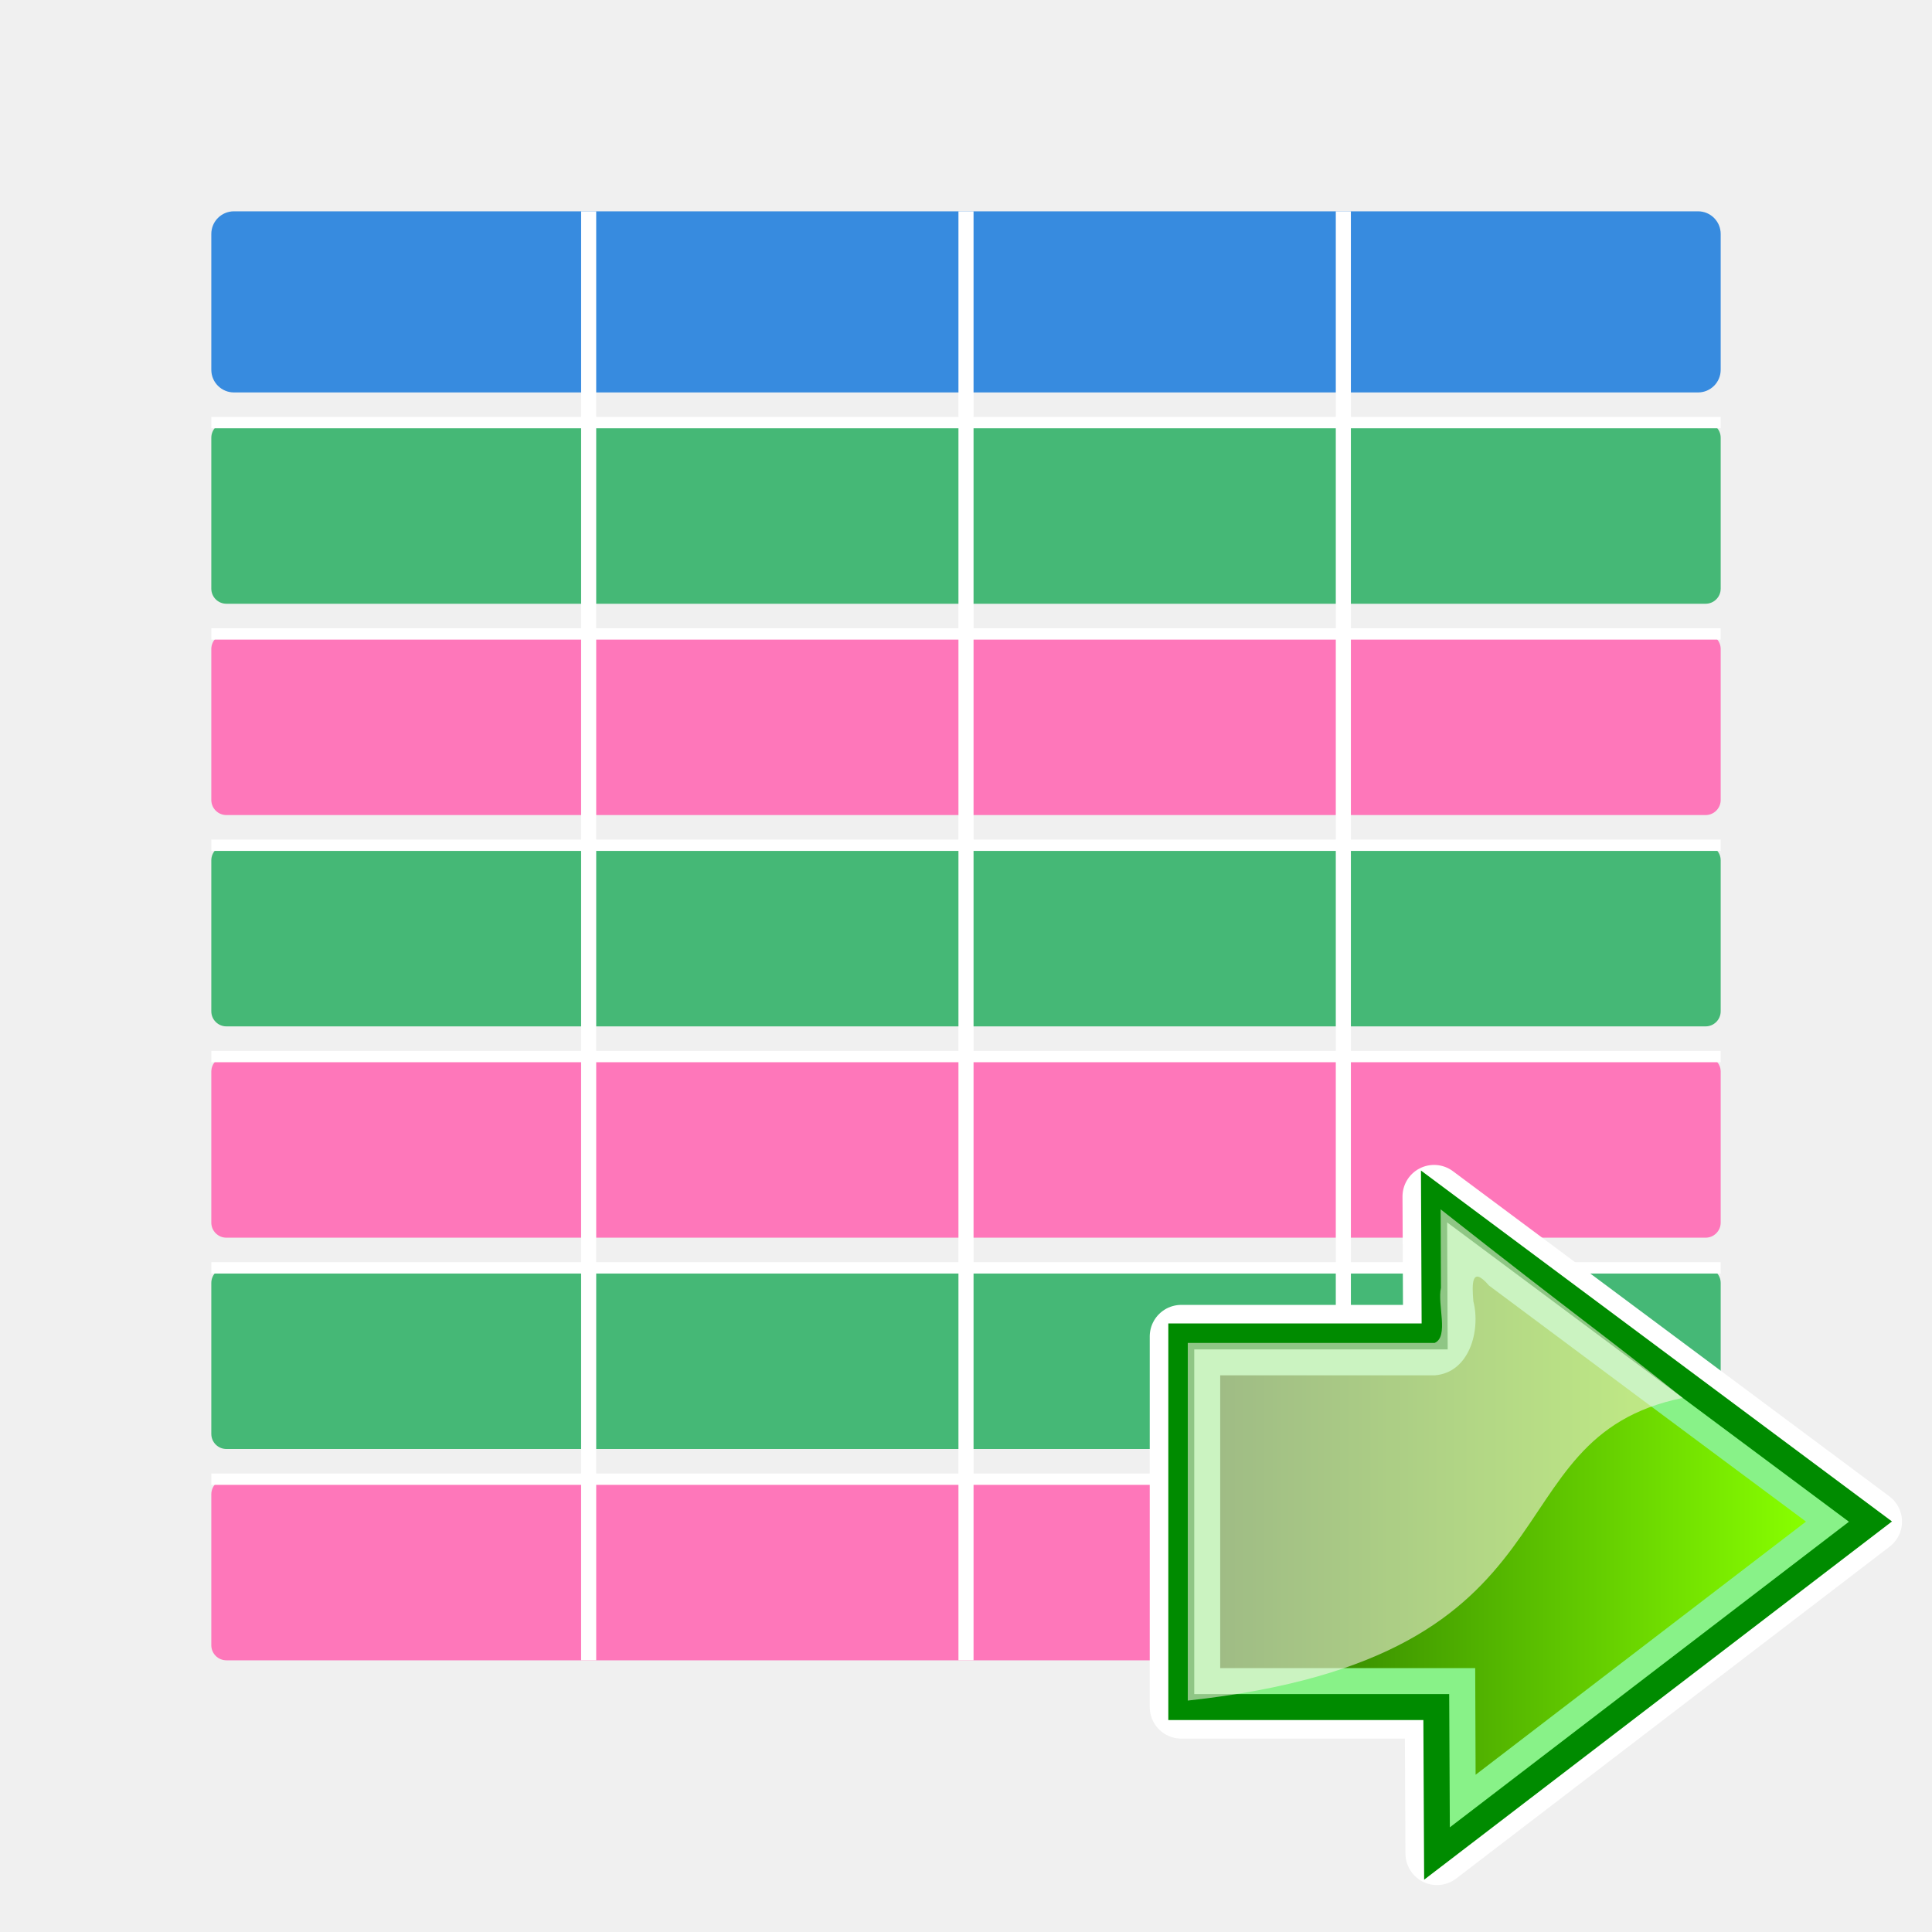
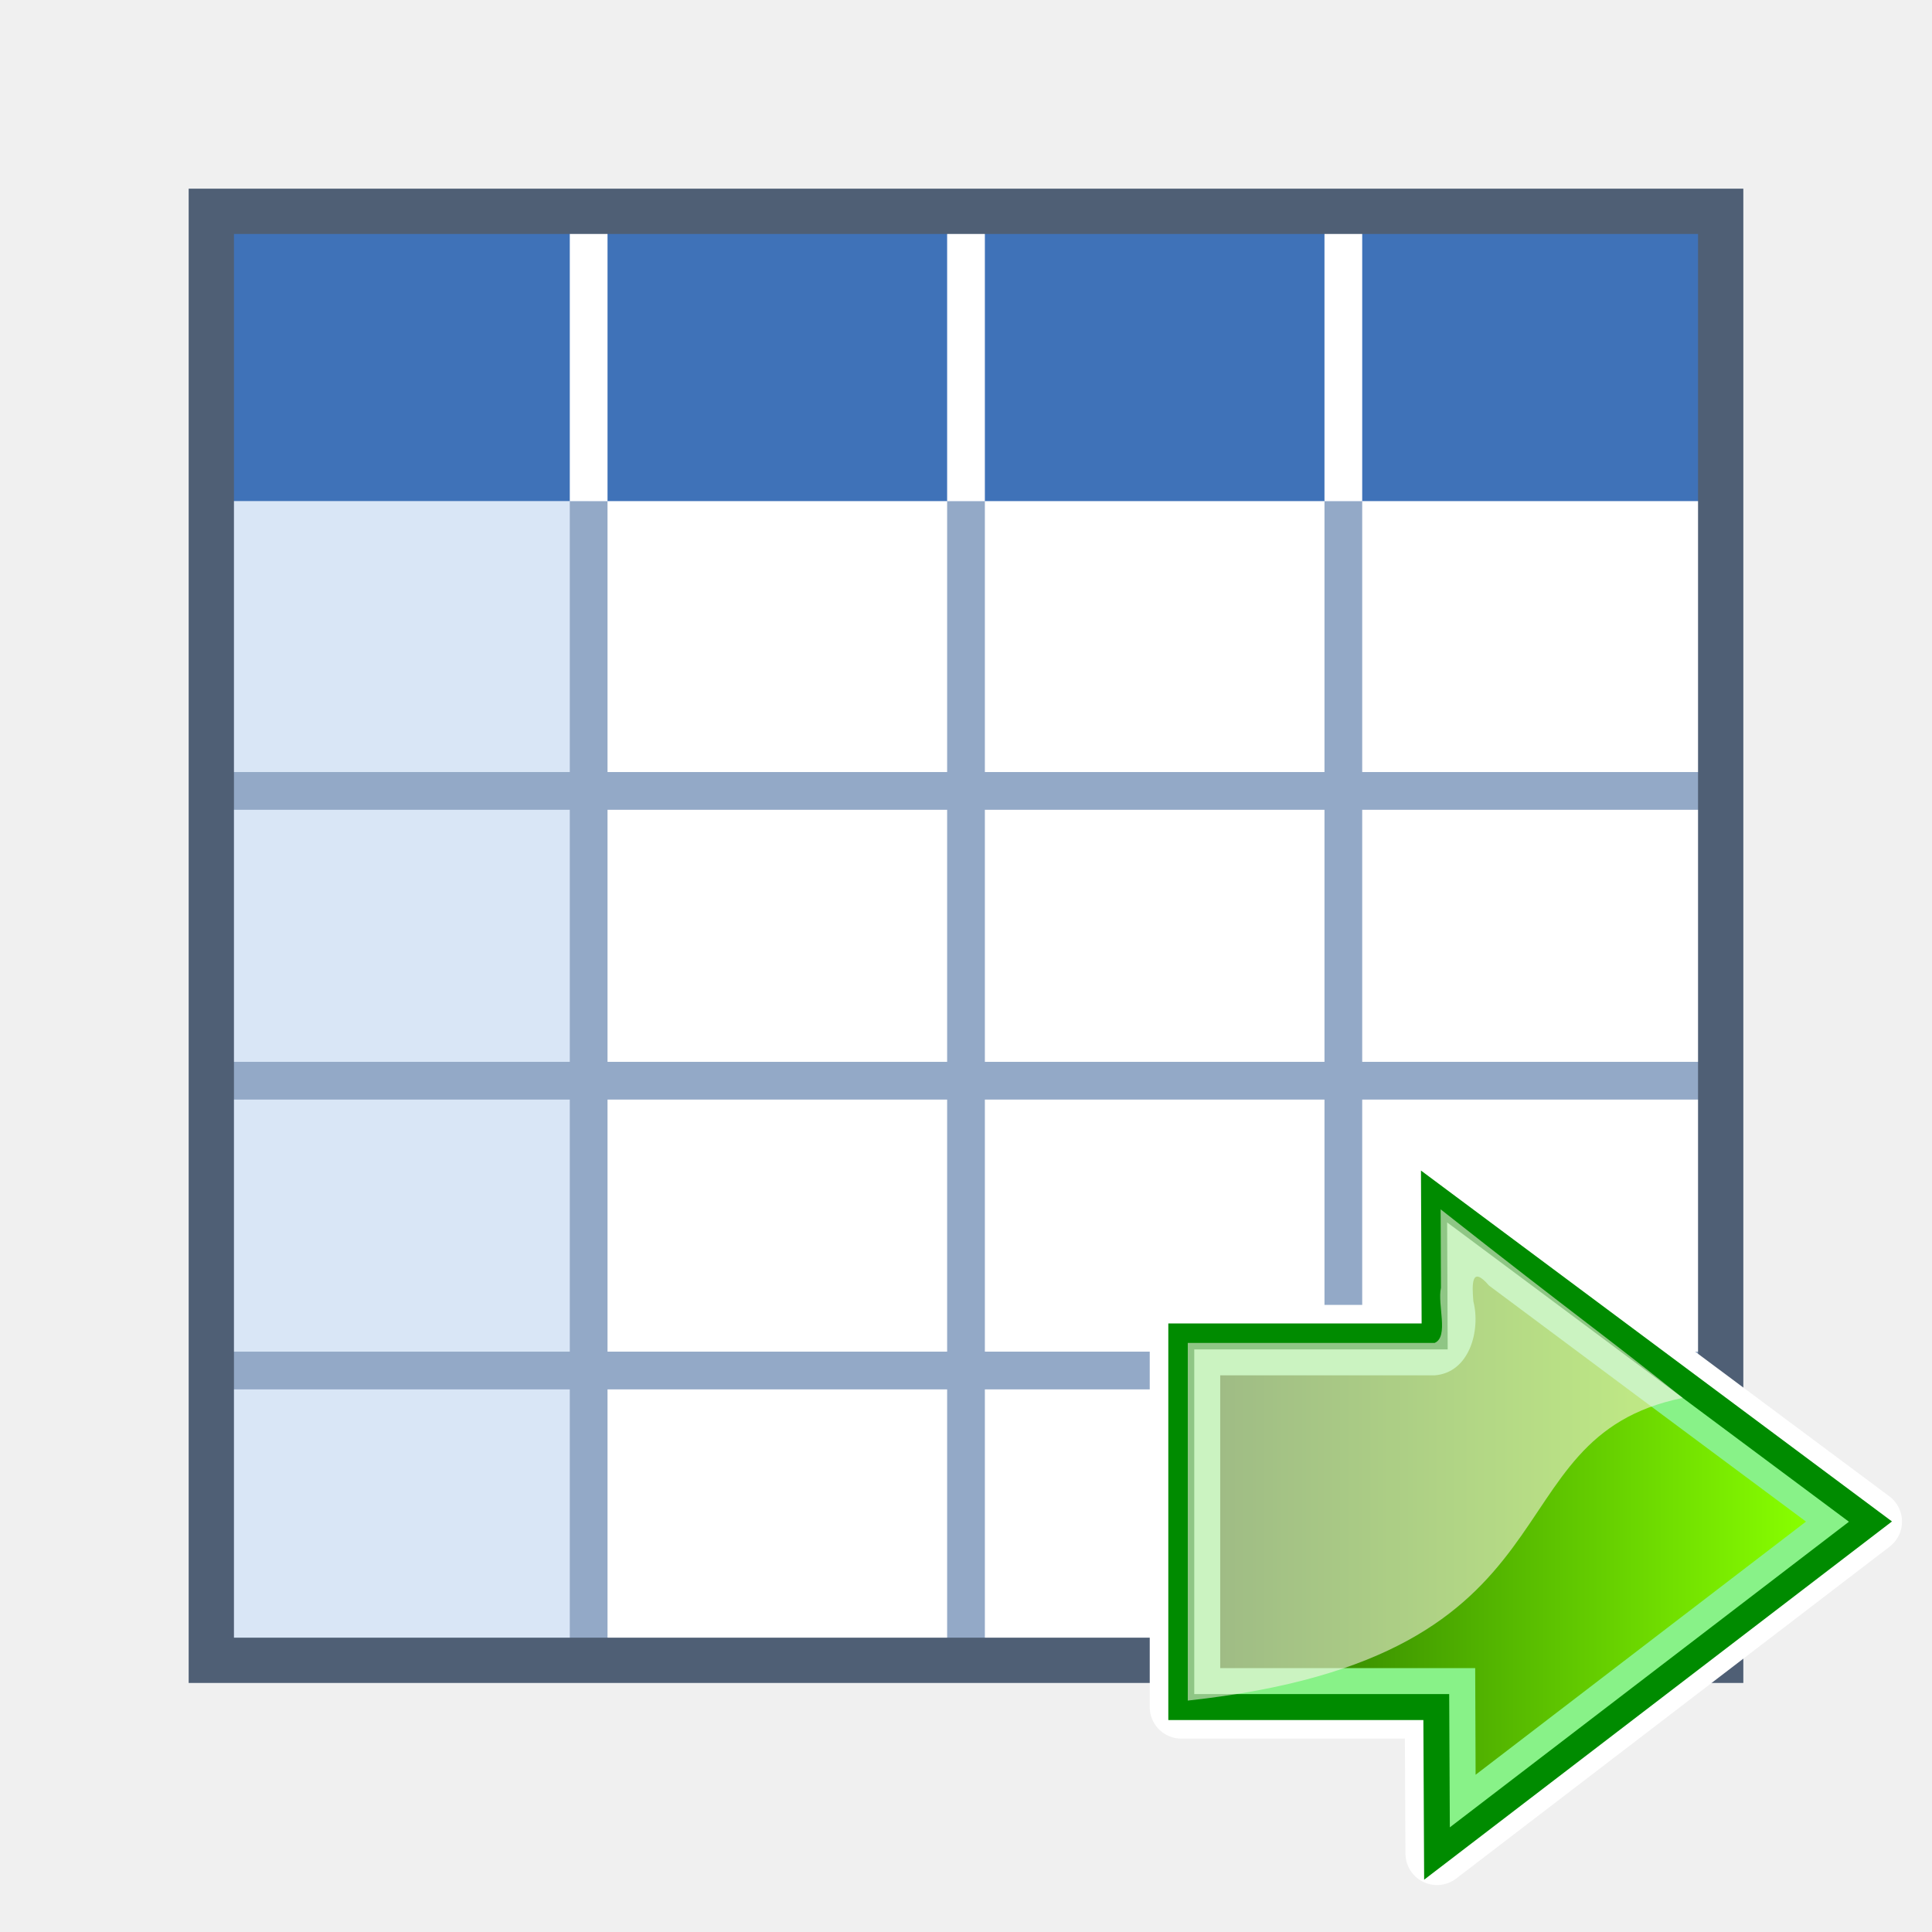
<svg xmlns="http://www.w3.org/2000/svg" viewBox="0 0 256 256" width="256" height="256" version="1.1" id="svg15">
  <defs id="defs15">
    <linearGradient id="arrowGradient" gradientUnits="userSpaceOnUse" x1="595.51" y1="509.844" x2="595.51" y2="329.219">
      <stop offset="0" stop-color="#88ff00" id="stop1" />
      <stop offset="1" stop-color="#257400" id="stop2" />
    </linearGradient>
  </defs>
-   <rect x="28" y="28" width="200" height="24" rx="3" fill="#2E86DE" opacity="0.95" id="rect1" />
-   <rect x="28" y="56" width="200" height="24" rx="2" fill="#27AE60" opacity="0.85" id="rect2" />
-   <rect x="28" y="84" width="200" height="24" rx="2" opacity="0.9" id="rect3" style="fill:#ff69b4;fill-opacity:1" />
-   <rect x="28" y="112" width="200" height="24" rx="2" fill="#27AE60" opacity="0.85" id="rect4" />
-   <rect x="28" y="140" width="200" height="24" rx="2" opacity="0.9" id="rect5" style="fill:#ff69b4;fill-opacity:1" />
-   <rect x="28" y="168" width="200" height="24" rx="2" fill="#27AE60" opacity="0.85" id="rect6" />
-   <rect x="28" y="196" width="200" height="24" rx="2" opacity="0.9" id="rect7" style="fill:#ff69b4;fill-opacity:1" />
-   <line x1="78" y1="28" x2="78" y2="220" stroke="white" stroke-width="2" id="line7" />
-   <line x1="128" y1="28" x2="128" y2="220" stroke="white" stroke-width="2" id="line8" />
-   <line x1="178" y1="28" x2="178" y2="220" stroke="white" stroke-width="2" id="line9" />
-   <line x1="28" y1="56" x2="228" y2="56" stroke="white" stroke-width="1.5" id="line10" />
-   <line x1="28" y1="84" x2="228" y2="84" stroke="white" stroke-width="1.5" id="line11" />
-   <line x1="28" y1="112" x2="228" y2="112" stroke="white" stroke-width="1.5" id="line12" />
-   <line x1="28" y1="140" x2="228" y2="140" stroke="white" stroke-width="1.5" id="line13" />
-   <line x1="28" y1="168" x2="228" y2="168" stroke="white" stroke-width="1.5" id="line14" />
-   <line x1="28" y1="196" x2="228" y2="196" stroke="white" stroke-width="1.5" id="line15" />
+   <g>
+     <rect x="28" y="28" width="200" height="192" fill="#FFFFFF" />
+     <rect x="28" y="66.4" width="50" height="153.6" fill="#D9E6F6" />
+     <rect x="28" y="28" width="200" height="38.4" fill="#3F72B8" />
+     <line x1="28" y1="104.8" x2="228" y2="104.8" stroke="#93A9C7" stroke-width="5" />
+     <line x1="28" y1="143.2" x2="228" y2="143.2" stroke="#93A9C7" stroke-width="5" />
+     <line x1="28" y1="181.6" x2="228" y2="181.6" stroke="#93A9C7" stroke-width="5" />
+     <line x1="78" y1="66.4" x2="78" y2="220" stroke="#93A9C7" stroke-width="5" />
+     <line x1="78" y1="28" x2="78" y2="66.4" stroke="#FFFFFF" stroke-width="5" />
+     <line x1="128" y1="66.4" x2="128" y2="220" stroke="#93A9C7" stroke-width="5" />
+     <line x1="128" y1="28" x2="128" y2="66.4" stroke="#FFFFFF" stroke-width="5" />
+     <line x1="178" y1="66.4" x2="178" y2="220" stroke="#93A9C7" stroke-width="5" />
+     <line x1="178" y1="28" x2="178" y2="66.4" stroke="#FFFFFF" stroke-width="5" />
+     <rect x="28" y="28" width="200" height="192" fill="none" stroke="#4F5F75" stroke-width="6" />
+   </g>
  <g id="importArrow" transform="translate(202,202) scale(0.19) rotate(-90) scale(-1,1) translate(-255,-255)">
    <g transform="translate(4.351189,3.117331)" id="g3446">
      <path id="arrowHalo" d="M 119.512,12.551 V 189.25 L 21.904,188.826 135.274,340.998 248.643,493.171 364.345,342.058 480.118,190.875 377.987,190.381 V 12.551 Z" style="fill:#ffffff;stroke:#ffffff;stroke-width:44;stroke-linejoin:round" />
      <path id="rect2568" d="M 119.512,12.551 V 189.25 L 21.904,188.826 135.274,340.998 248.643,493.171 364.345,342.058 480.118,190.875 377.987,190.381 V 12.551 Z" style="fill:#88f288;fill-opacity:1;fill-rule:evenodd;stroke:#008b00;stroke-width:18.094;stroke-miterlimit:4;stroke-opacity:1" />
      <path transform="matrix(2.261739,0,0,2.261739,-1095.395,-704.9145)" id="path3364" d="m 549.156,395.344 c -0.821,10.766 -13.87,14.207 -22.812,11.938 -5.163,-0.431 -11.303,-0.702 -4.881,4.809 24.305,32.553 48.542,65.156 72.787,97.753 26.021,-33.958 52.042,-67.917 78.062,-101.875 -10.958,-0.051 -21.917,-0.103 -32.875,-0.125 0,-26.208 0,-52.417 0,-78.625 -30.094,0 -60.188,0 -90.281,0 0,22.042 0,44.083 0,66.125 z" style="fill:url(#arrowGradient);fill-opacity:1;fill-rule:evenodd;stroke:none" />
      <path id="path3402" d="m 124.036,189.25 c -4.283,10.053 -26.767,1.79 -38.449,4.388 -18.235,-0.073 -36.471,-0.145 -54.706,-0.218 76.185,96.686 86.879,113.204 131.509,168.818 28.289,-138.261 180.439,-63.302 211.073,-345.163 -83.142,0 -166.285,0 -249.427,0 0,57.392 0,114.783 0,172.175 z" style="opacity:0.559;fill:#fff5ee;fill-opacity:1;fill-rule:evenodd;stroke:none" />
    </g>
  </g>
</svg>
